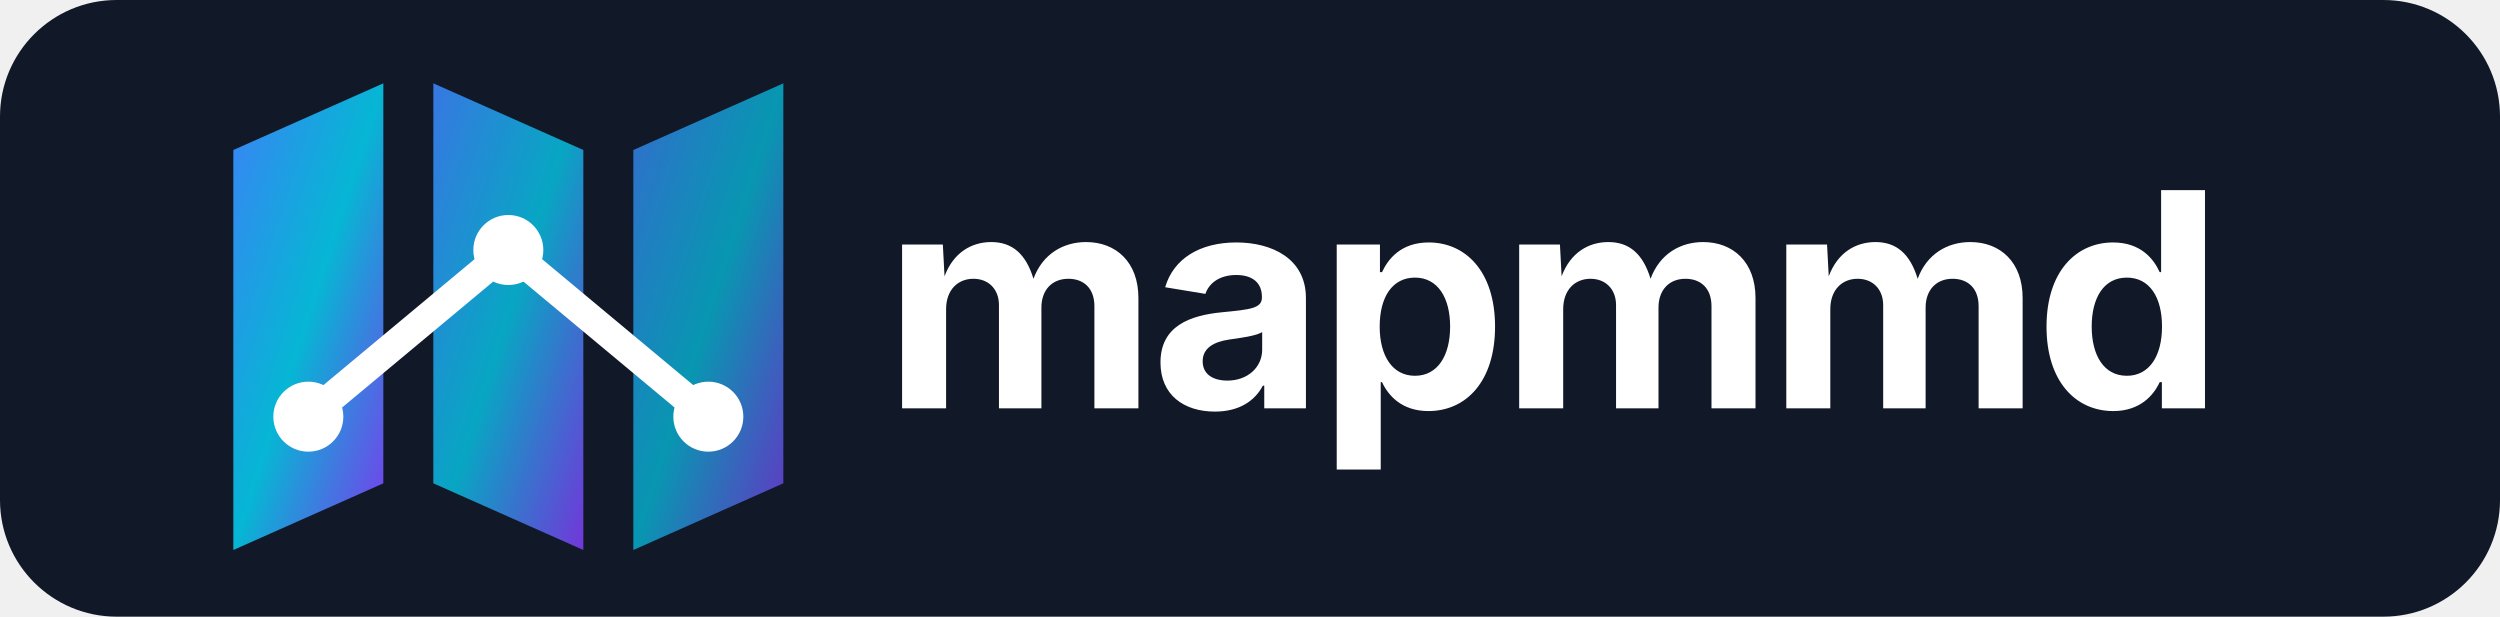
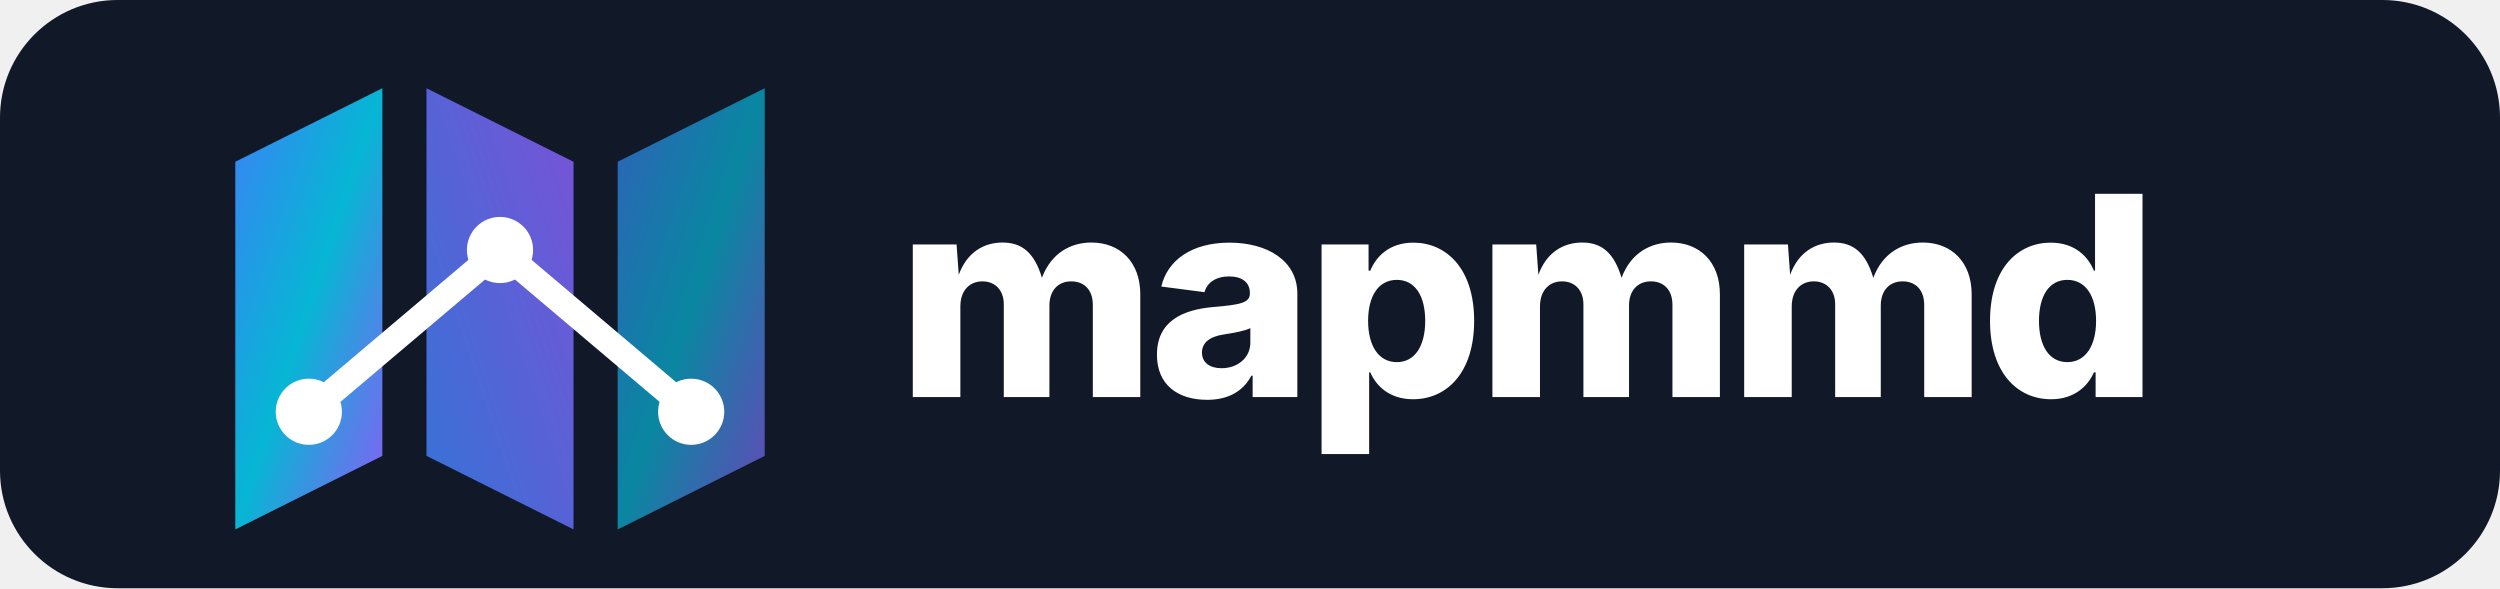
- <svg xmlns="http://www.w3.org/2000/svg" width="300" height="74" viewBox="0 0 300 74" role="img" aria-label="mapmmd logo">
+ <svg xmlns="http://www.w3.org/2000/svg" width="340" height="80" viewBox="0 0 340 80" role="img" aria-label="mapmmd logo">
  <defs>
-     <linearGradient id="mapGrad" x1="0%" y1="0%" x2="100%" y2="100%">
+     <linearGradient id="g1" x1="0%" y1="0%" x2="100%" y2="100%">
      <stop offset="0%" stop-color="#3B82F6" />
      <stop offset="50%" stop-color="#06B6D4" />
-       <stop offset="100%" stop-color="#7C3AED" />
+       <stop offset="100%" stop-color="#8B5CF6" />
+     </linearGradient>
+     <linearGradient id="g2" x1="0%" y1="100%" x2="100%" y2="0%">
+       <stop offset="0%" stop-color="#3B82F6" />
+       <stop offset="100%" stop-color="#8B5CF6" />
    </linearGradient>
  </defs>
-   <rect width="300" height="74" rx="14" fill="#111827" />
-   <g transform="translate(28 10)">
-     <path d="M0 8 L18 0 L18 48 L0 56 Z" fill="url(#mapGrad)" />
-     <path d="M24 0 L42 8 L42 56 L24 48 Z" fill="url(#mapGrad)" opacity="0.9" />
-     <path d="M48 8 L66 0 L66 48 L48 56 Z" fill="url(#mapGrad)" opacity="0.8" />
-     <polyline points="9,40 33,20 57,40" fill="none" stroke="#FFFFFF" stroke-width="3.5" stroke-linecap="round" stroke-linejoin="round" />
-     <circle cx="9" cy="40" r="4.2" fill="#FFFFFF" />
-     <circle cx="33" cy="20" r="4.2" fill="#FFFFFF" />
-     <circle cx="57" cy="40" r="4.2" fill="#FFFFFF" />
-     <text x="78" y="39" font-family="Inter, Segoe UI, Arial, sans-serif" font-size="36" font-weight="700" fill="#FFFFFF" letter-spacing="-0.8">mapmmd</text>
+   <rect width="340" height="80" rx="16" fill="#111827" />
+   <g transform="translate(32 12)">
+     <path d="M0 10 L20 0 L20 50 L0 60 Z" fill="url(#g1)" />
+     <path d="M26 0 L46 10 L46 60 L26 50 Z" fill="url(#g2)" opacity="0.85" />
+     <path d="M52 10 L72 0 L72 50 L52 60 Z" fill="url(#g1)" opacity="0.7" />
+     <polyline points="10,44 36,22 62,44" fill="none" stroke="#FFFFFF" stroke-width="3.5" stroke-linecap="round" stroke-linejoin="round" />
+     <circle cx="10" cy="44" r="4.5" fill="#FFFFFF" />
+     <circle cx="36" cy="22" r="4.5" fill="#FFFFFF" />
+     <circle cx="62" cy="44" r="4.5" fill="#FFFFFF" />
+     <text x="90" y="42" font-family="Inter, Segoe UI, -apple-system, sans-serif" font-size="38" font-weight="800" fill="#FFFFFF" letter-spacing="-1">mapmmd</text>
  </g>
</svg>
